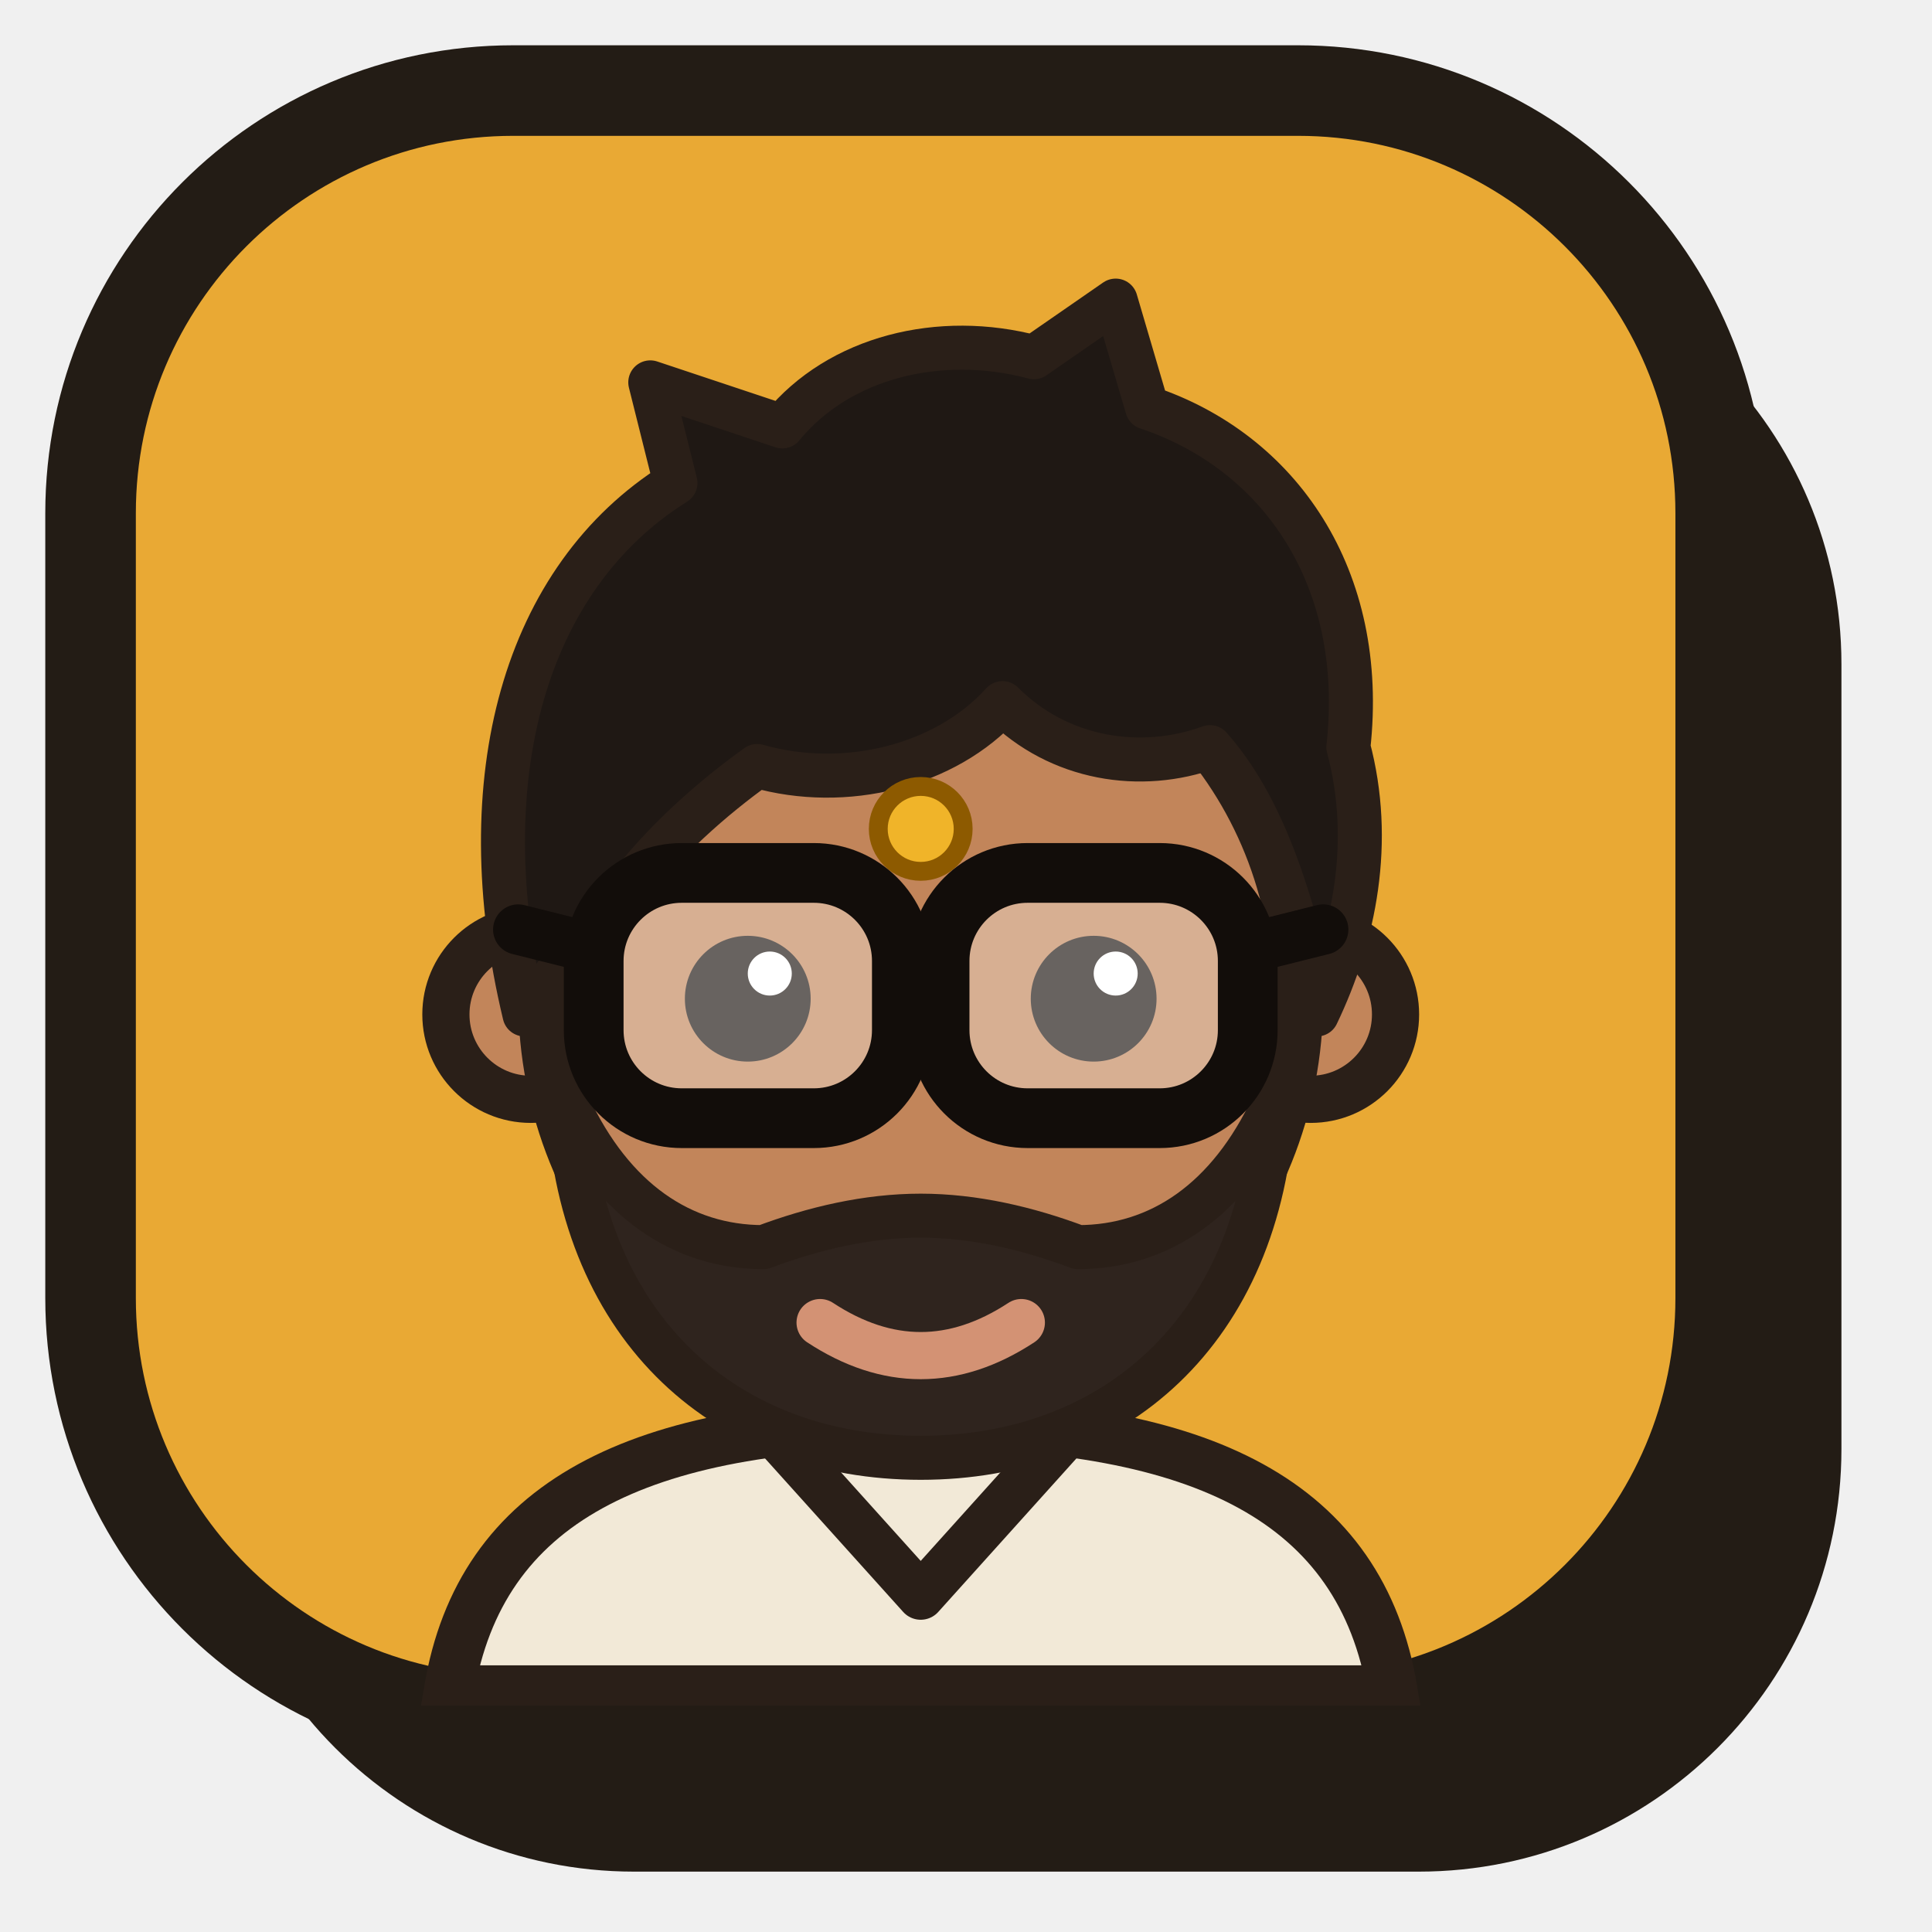
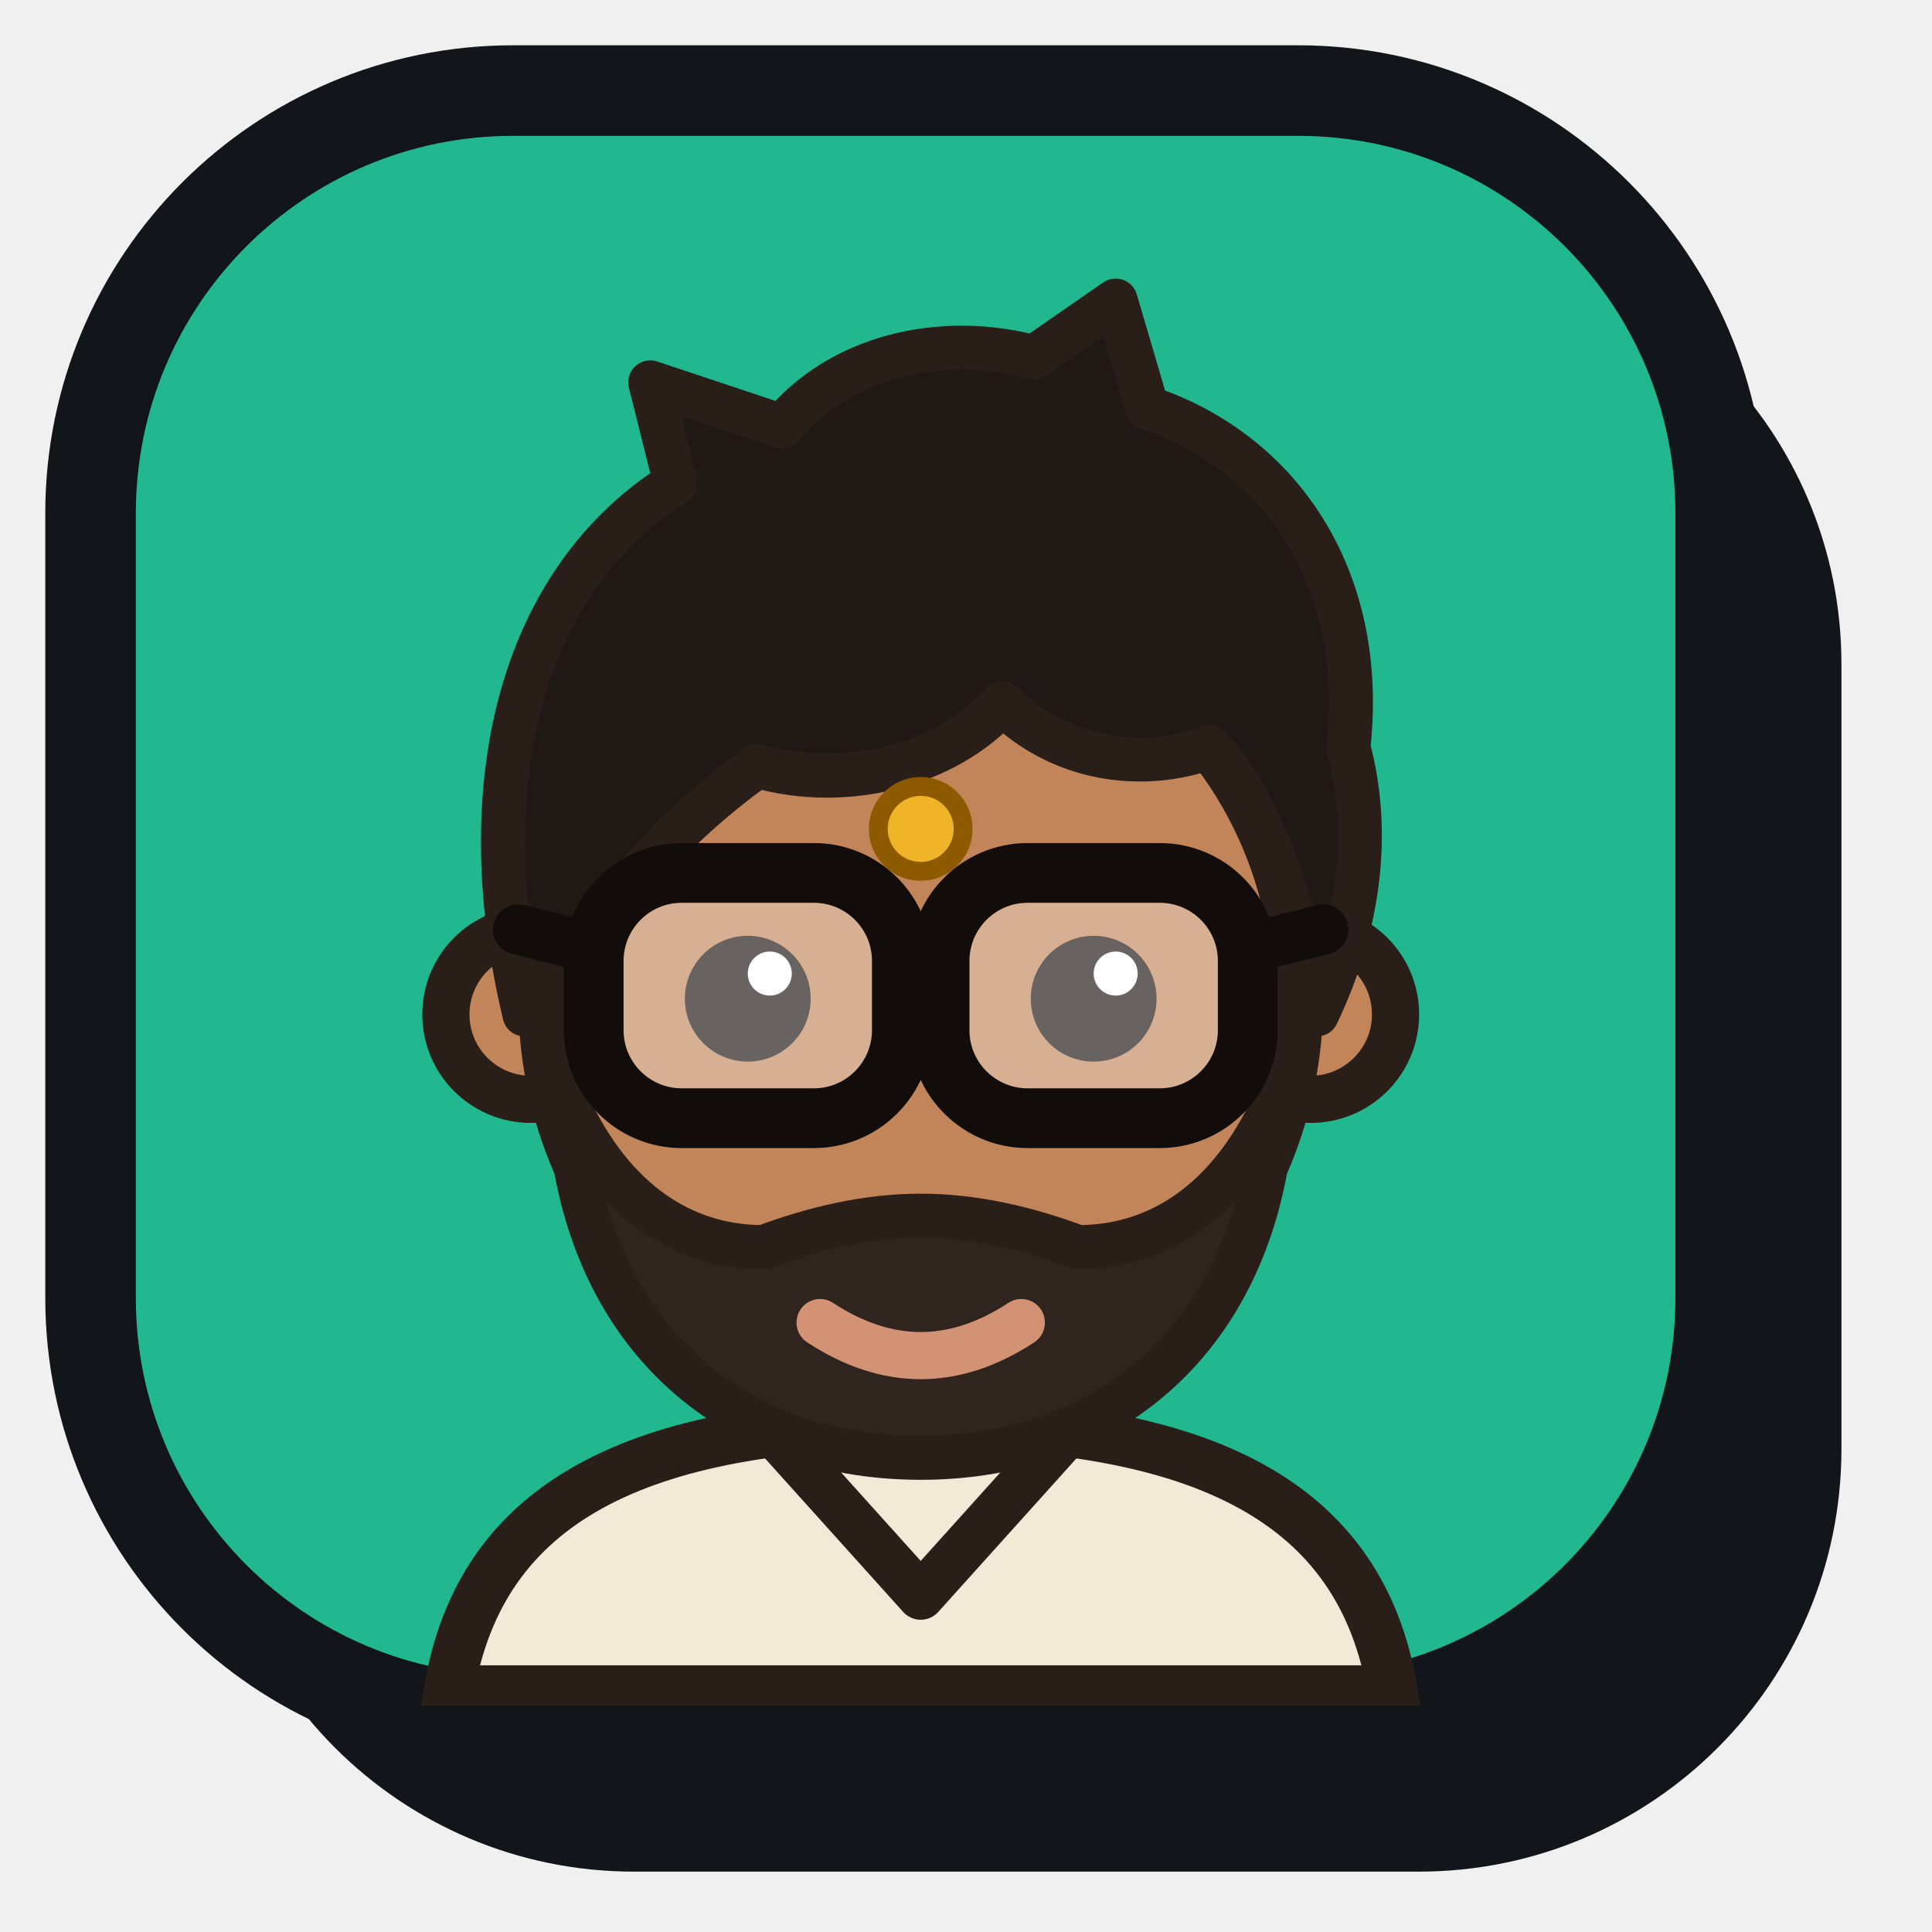
<svg xmlns="http://www.w3.org/2000/svg" viewBox="0 0 64 64">
-   <rect x="7" y="8" width="54" height="54" rx="14" fill="#231c15" />
-   <rect x="3" y="3" width="54" height="54" rx="14" fill="#e9a934" stroke="#231c15" stroke-width="3" />
+   <rect x="7" y="8" width="54" height="54" rx="14" fill="#12161a" />
+   <rect x="3" y="3" width="54" height="54" rx="14" fill="#22b88f" stroke="#12161a" stroke-width="3" />
  <svg x="5.5" y="5.5" width="50" height="51" viewBox="0 0 48 48">
    <path d="M9 48 C10 42 15 39.5 24 39.5 C33 39.5 38 42 39 48 Z" fill="#f2e9d7" stroke="#2a1f18" stroke-width="1.6" />
    <path d="M19.5 40 L24 45 L28.5 40" fill="none" stroke="#2a1f18" stroke-width="1.5" stroke-linejoin="round" />
    <circle cx="11.6" cy="26.5" r="2.7" fill="#c2855a" stroke="#2a1f18" stroke-width="1.5" />
    <circle cx="36.4" cy="26.5" r="2.7" fill="#c2855a" stroke="#2a1f18" stroke-width="1.5" />
    <ellipse cx="24" cy="26" rx="12" ry="12.6" fill="#c2855a" stroke="#2a1f18" stroke-width="1.6" />
    <path d="M12.8 29.4 C13.2 36.6 17.9 40.6 24 40.6 C30.1 40.6 34.8 36.6 35.2 29.4 C33.8 32.4 31.6 33.9 29 33.9 C27.4 33.3 25.7 32.9 24 32.9 C22.3 32.9 20.6 33.3 19 33.9 C16.4 33.9 14.2 32.4 12.8 29.4 Z" fill="#2f241e" stroke="#2a1f18" stroke-width="1.4" stroke-linejoin="round" />
    <path d="M20.8 36.3 Q24 38.4 27.2 36.3" fill="none" stroke="#d39274" stroke-width="1.5" stroke-linecap="round" />
    <path d="M11.4 26.5 C9.6 19 11.4 12.6 16.2 9.6 L15.4 6.4 L19.6 7.8 C21.4 5.6 24.6 4.8 27.6 5.6 L30.2 3.8 L31.2 7.2 C35.4 8.6 38.2 12.6 37.6 18 C38.4 21 37.8 24 36.6 26.5 C35.8 22.6 34.8 19.8 33.2 18 C31 18.8 28.4 18.4 26.6 16.6 C24.8 18.6 21.6 19.4 18.8 18.6 C17.4 19.6 15.8 21 14.6 22.6 C13.4 24 12.4 25.2 11.4 26.5 Z" fill="#1f1814" stroke="#2a1f18" stroke-width="1.4" stroke-linejoin="round" />
    <circle cx="24" cy="20.6" r="1.35" fill="#f0b429" stroke="#8d5a00" stroke-width="0.6" />
    <circle cx="18.5" cy="26" r="2" fill="#1a120d" />
    <circle cx="29.5" cy="26" r="2" fill="#1a120d" />
    <circle cx="19.2" cy="25.2" r="0.7" fill="#fff" />
    <circle cx="30.2" cy="25.2" r="0.7" fill="#fff" />
    <g fill="rgba(255,255,255,0.34)" stroke="#120d0a" stroke-width="1.9">
      <rect x="13.6" y="22" width="9.8" height="7.8" rx="2.8" />
      <rect x="24.6" y="22" width="9.8" height="7.8" rx="2.8" />
    </g>
    <path d="M23.4 24.6 Q24 23.8 24.6 24.6 M13.6 24.4 L11.2 23.8 M34.4 24.4 L36.8 23.8" fill="none" stroke="#120d0a" stroke-width="1.6" stroke-linecap="round" />
  </svg>
</svg>
